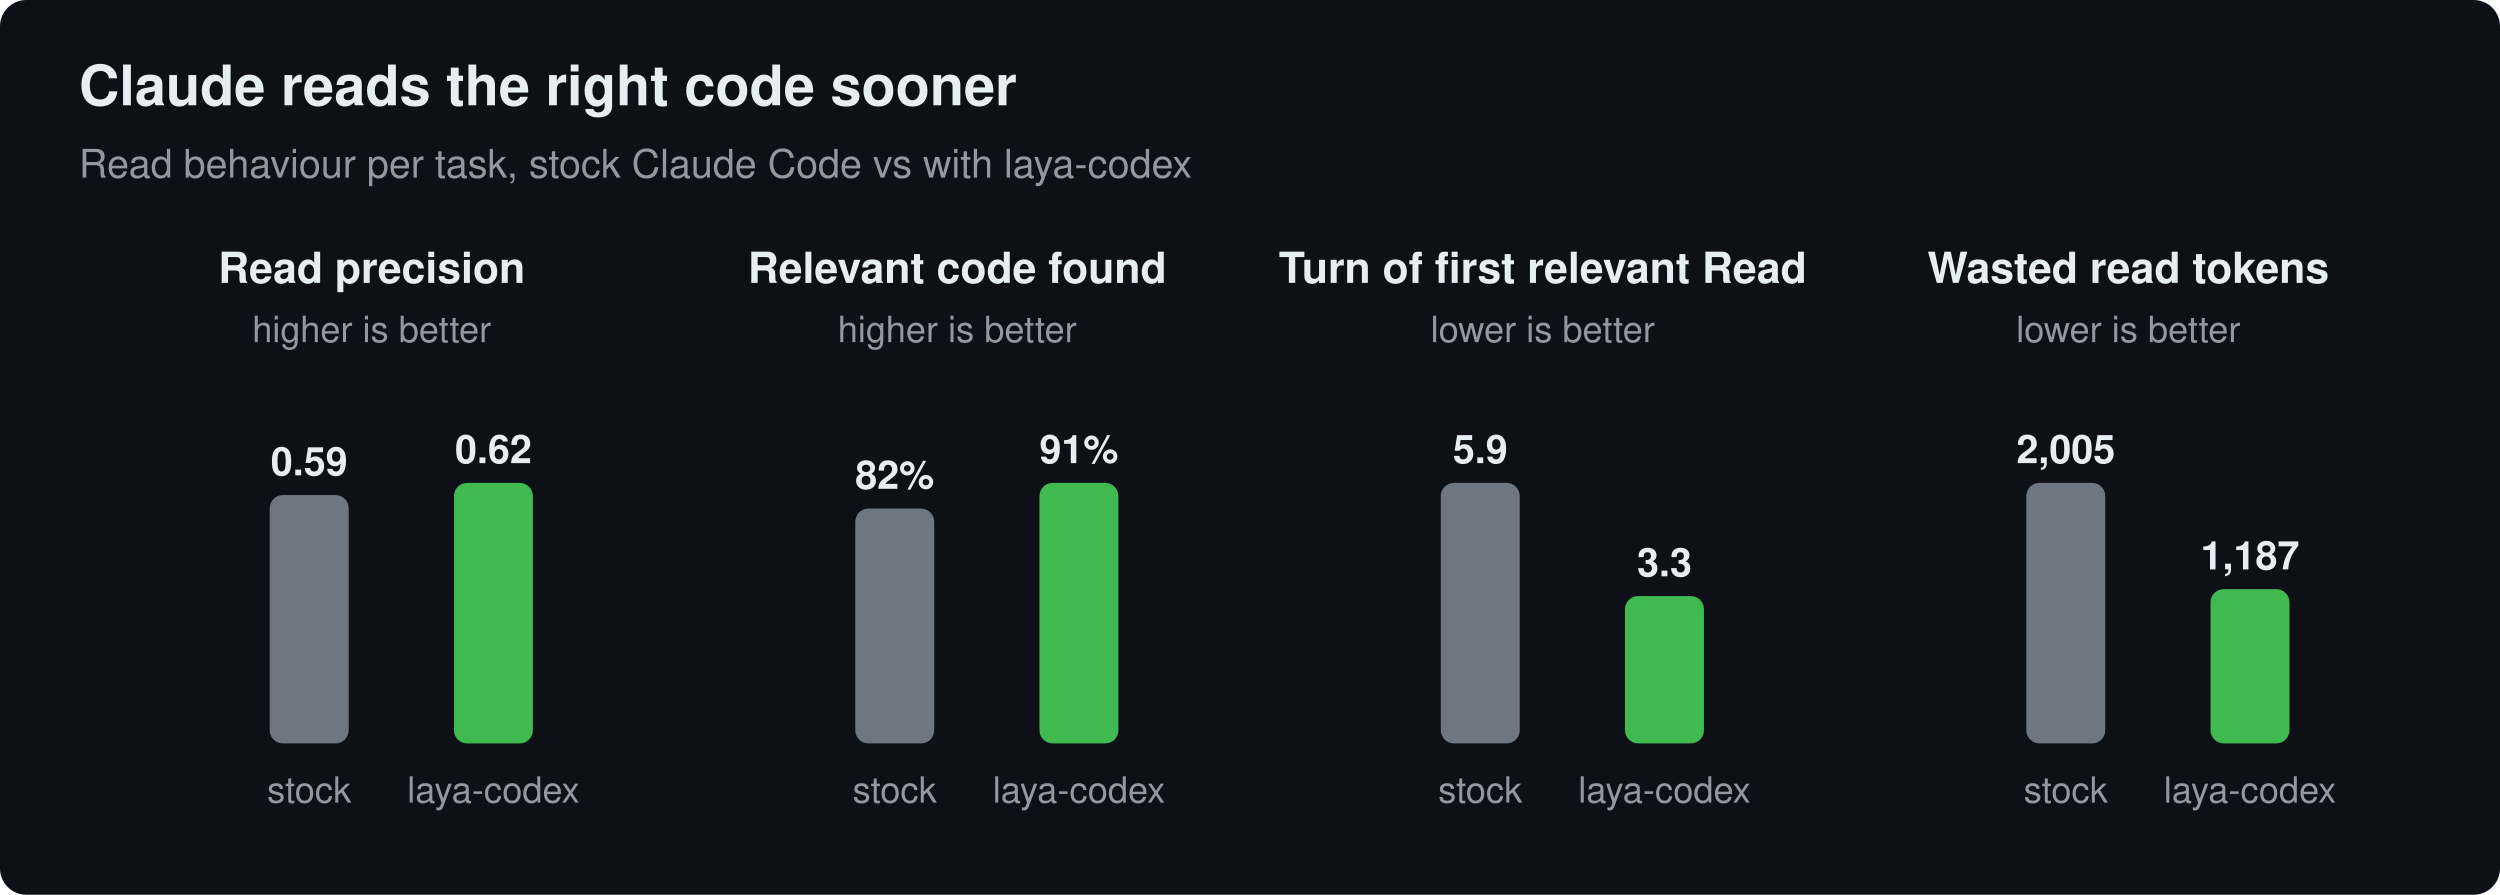
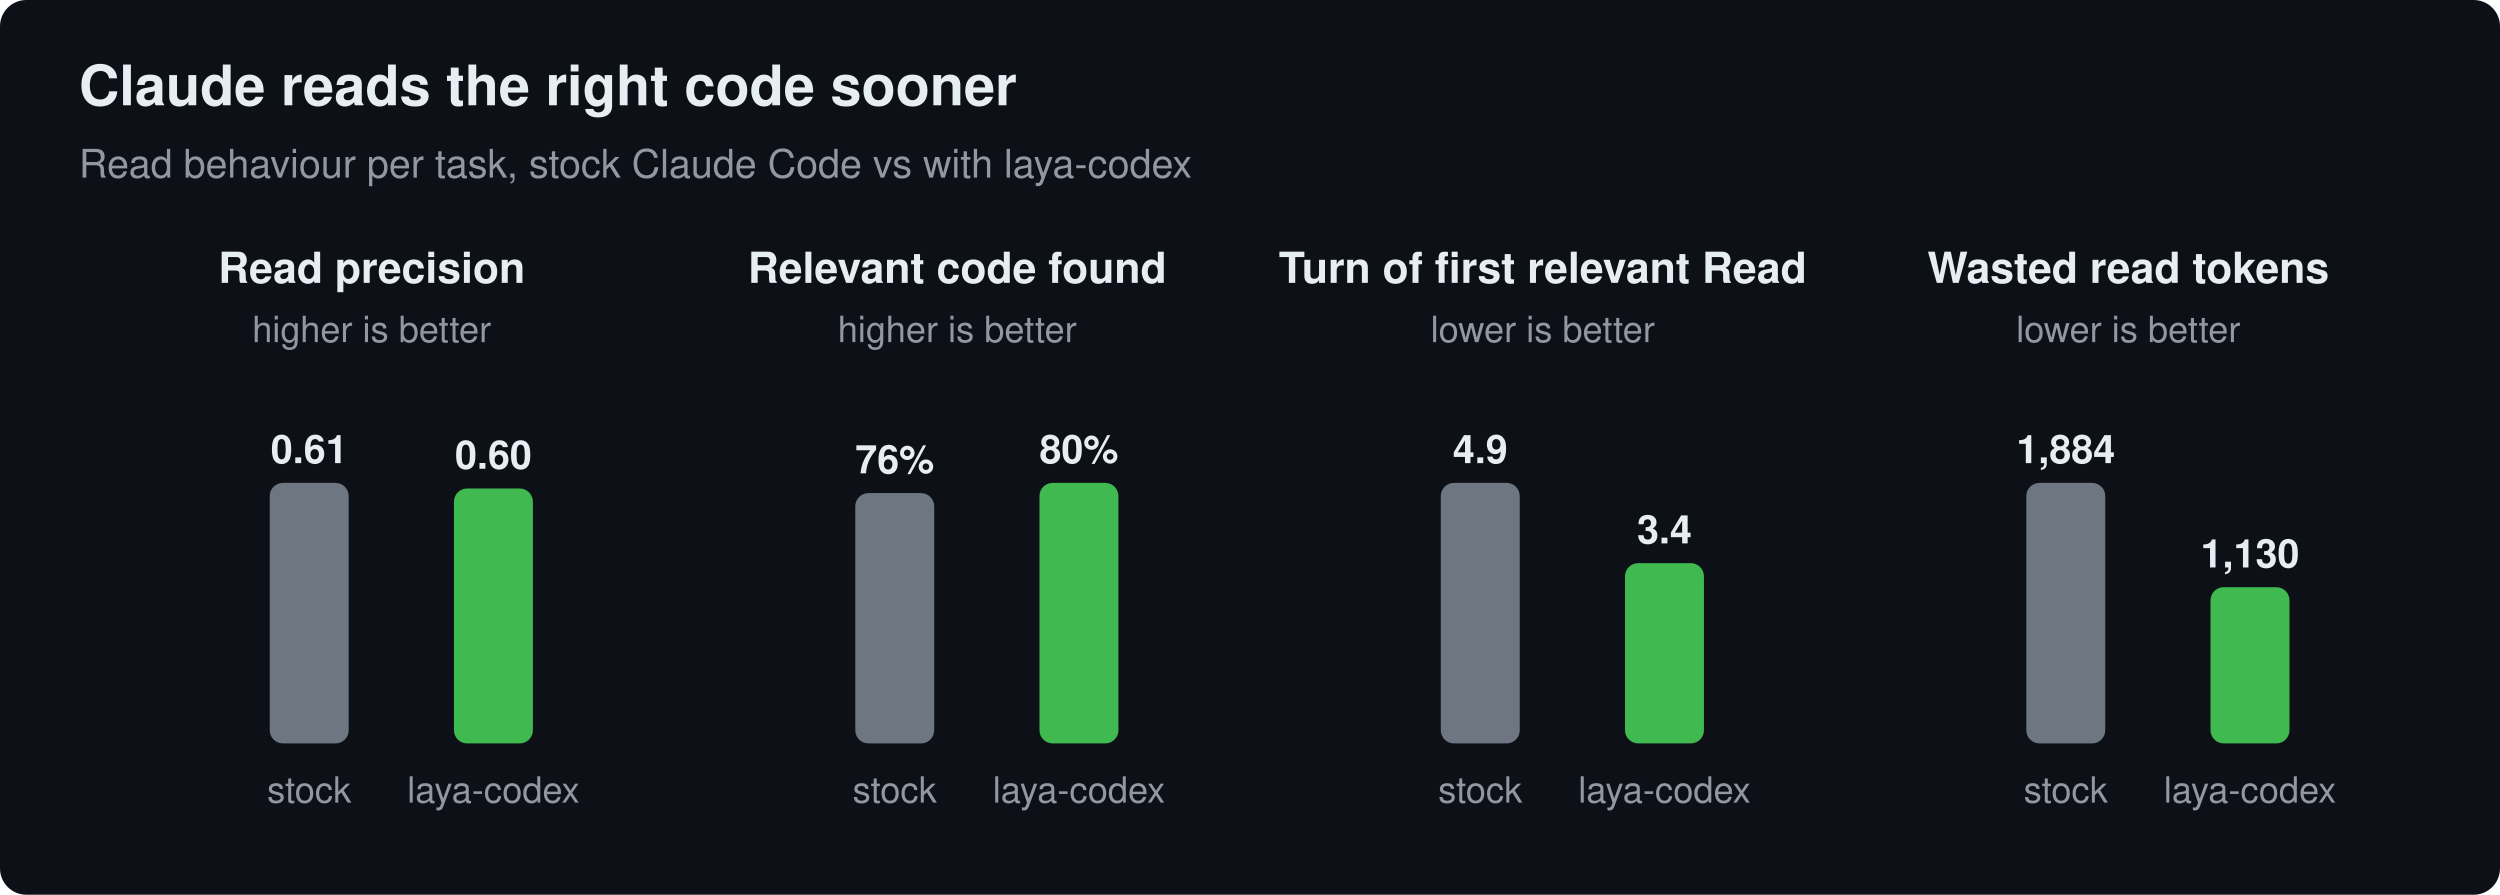
<svg xmlns="http://www.w3.org/2000/svg" width="760" height="272" viewBox="0 0 760 272" role="img" aria-label="laya-codex benchmark: read behaviour">
  <rect width="760" height="272" rx="8" fill="#0d1117" />
  <text x="24.0" y="32.0" font-family="-apple-system,BlinkMacSystemFont,'Segoe UI',Helvetica,Arial,sans-serif" font-size="17" fill="#e6edf3" text-anchor="start" font-weight="600">Claude reads the right code sooner</text>
  <text x="24.0" y="54.0" font-family="-apple-system,BlinkMacSystemFont,'Segoe UI',Helvetica,Arial,sans-serif" font-size="12" fill="#9198a1" text-anchor="start" font-weight="normal">Read behaviour per task, stock Claude Code vs with laya-codex</text>
  <text x="113.0" y="86.0" font-family="-apple-system,BlinkMacSystemFont,'Segoe UI',Helvetica,Arial,sans-serif" font-size="13" fill="#e6edf3" text-anchor="middle" font-weight="600">Read precision</text>
  <text x="113.0" y="104.0" font-family="-apple-system,BlinkMacSystemFont,'Segoe UI',Helvetica,Arial,sans-serif" font-size="11" fill="#9198a1" text-anchor="middle" font-weight="normal">higher is better</text>
-   <rect x="82.0" y="150.5" width="24" height="75.5" rx="4" fill="#6e7681" />
-   <text x="94.0" y="144.5" font-family="-apple-system,BlinkMacSystemFont,'Segoe UI',Helvetica,Arial,sans-serif" font-size="12" fill="#e6edf3" text-anchor="middle" font-weight="600">0.59</text>
+   <rect x="82.0" y="146.8" width="24" height="79.2" rx="4" fill="#6e7681" />
+   <text x="94.0" y="140.8" font-family="-apple-system,BlinkMacSystemFont,'Segoe UI',Helvetica,Arial,sans-serif" font-size="12" fill="#e6edf3" text-anchor="middle" font-weight="600">0.61</text>
  <text x="94.0" y="244.0" font-family="-apple-system,BlinkMacSystemFont,'Segoe UI',Helvetica,Arial,sans-serif" font-size="11" fill="#9198a1" text-anchor="middle" font-weight="normal">stock</text>
-   <rect x="138.0" y="146.8" width="24" height="79.2" rx="4" fill="#3fb950" />
-   <text x="150.0" y="140.8" font-family="-apple-system,BlinkMacSystemFont,'Segoe UI',Helvetica,Arial,sans-serif" font-size="12" fill="#e6edf3" text-anchor="middle" font-weight="600">0.62</text>
+   <rect x="138.0" y="148.5" width="24" height="77.5" rx="4" fill="#3fb950" />
+   <text x="150.0" y="142.5" font-family="-apple-system,BlinkMacSystemFont,'Segoe UI',Helvetica,Arial,sans-serif" font-size="12" fill="#e6edf3" text-anchor="middle" font-weight="600">0.60</text>
  <text x="150.0" y="244.0" font-family="-apple-system,BlinkMacSystemFont,'Segoe UI',Helvetica,Arial,sans-serif" font-size="11" fill="#9198a1" text-anchor="middle" font-weight="normal">laya-codex</text>
  <text x="291.0" y="86.0" font-family="-apple-system,BlinkMacSystemFont,'Segoe UI',Helvetica,Arial,sans-serif" font-size="13" fill="#e6edf3" text-anchor="middle" font-weight="600">Relevant code found</text>
  <text x="291.0" y="104.0" font-family="-apple-system,BlinkMacSystemFont,'Segoe UI',Helvetica,Arial,sans-serif" font-size="11" fill="#9198a1" text-anchor="middle" font-weight="normal">higher is better</text>
-   <rect x="260.0" y="154.6" width="24" height="71.4" rx="4" fill="#6e7681" />
-   <text x="272.0" y="148.6" font-family="-apple-system,BlinkMacSystemFont,'Segoe UI',Helvetica,Arial,sans-serif" font-size="12" fill="#e6edf3" text-anchor="middle" font-weight="600">82%</text>
+   <rect x="260.0" y="149.9" width="24" height="76.1" rx="4" fill="#6e7681" />
+   <text x="272.0" y="143.9" font-family="-apple-system,BlinkMacSystemFont,'Segoe UI',Helvetica,Arial,sans-serif" font-size="12" fill="#e6edf3" text-anchor="middle" font-weight="600">76%</text>
  <text x="272.0" y="244.0" font-family="-apple-system,BlinkMacSystemFont,'Segoe UI',Helvetica,Arial,sans-serif" font-size="11" fill="#9198a1" text-anchor="middle" font-weight="normal">stock</text>
  <rect x="316.0" y="146.8" width="24" height="79.2" rx="4" fill="#3fb950" />
-   <text x="328.0" y="140.8" font-family="-apple-system,BlinkMacSystemFont,'Segoe UI',Helvetica,Arial,sans-serif" font-size="12" fill="#e6edf3" text-anchor="middle" font-weight="600">91%</text>
+   <text x="328.0" y="140.8" font-family="-apple-system,BlinkMacSystemFont,'Segoe UI',Helvetica,Arial,sans-serif" font-size="12" fill="#e6edf3" text-anchor="middle" font-weight="600">80%</text>
  <text x="328.0" y="244.0" font-family="-apple-system,BlinkMacSystemFont,'Segoe UI',Helvetica,Arial,sans-serif" font-size="11" fill="#9198a1" text-anchor="middle" font-weight="normal">laya-codex</text>
  <text x="469.0" y="86.0" font-family="-apple-system,BlinkMacSystemFont,'Segoe UI',Helvetica,Arial,sans-serif" font-size="13" fill="#e6edf3" text-anchor="middle" font-weight="600">Turn of first relevant Read</text>
  <text x="469.0" y="104.0" font-family="-apple-system,BlinkMacSystemFont,'Segoe UI',Helvetica,Arial,sans-serif" font-size="11" fill="#9198a1" text-anchor="middle" font-weight="normal">lower is better</text>
  <rect x="438.0" y="146.8" width="24" height="79.2" rx="4" fill="#6e7681" />
-   <text x="450.0" y="140.8" font-family="-apple-system,BlinkMacSystemFont,'Segoe UI',Helvetica,Arial,sans-serif" font-size="12" fill="#e6edf3" text-anchor="middle" font-weight="600">5.9</text>
+   <text x="450.0" y="140.8" font-family="-apple-system,BlinkMacSystemFont,'Segoe UI',Helvetica,Arial,sans-serif" font-size="12" fill="#e6edf3" text-anchor="middle" font-weight="600">4.9</text>
  <text x="450.0" y="244.0" font-family="-apple-system,BlinkMacSystemFont,'Segoe UI',Helvetica,Arial,sans-serif" font-size="11" fill="#9198a1" text-anchor="middle" font-weight="normal">stock</text>
-   <rect x="494.0" y="181.2" width="24" height="44.8" rx="4" fill="#3fb950" />
-   <text x="506.0" y="175.2" font-family="-apple-system,BlinkMacSystemFont,'Segoe UI',Helvetica,Arial,sans-serif" font-size="12" fill="#e6edf3" text-anchor="middle" font-weight="600">3.3</text>
+   <rect x="494.0" y="171.2" width="24" height="54.8" rx="4" fill="#3fb950" />
+   <text x="506.0" y="165.2" font-family="-apple-system,BlinkMacSystemFont,'Segoe UI',Helvetica,Arial,sans-serif" font-size="12" fill="#e6edf3" text-anchor="middle" font-weight="600">3.4</text>
  <text x="506.0" y="244.0" font-family="-apple-system,BlinkMacSystemFont,'Segoe UI',Helvetica,Arial,sans-serif" font-size="11" fill="#9198a1" text-anchor="middle" font-weight="normal">laya-codex</text>
  <text x="647.0" y="86.0" font-family="-apple-system,BlinkMacSystemFont,'Segoe UI',Helvetica,Arial,sans-serif" font-size="13" fill="#e6edf3" text-anchor="middle" font-weight="600">Wasted read tokens</text>
  <text x="647.0" y="104.0" font-family="-apple-system,BlinkMacSystemFont,'Segoe UI',Helvetica,Arial,sans-serif" font-size="11" fill="#9198a1" text-anchor="middle" font-weight="normal">lower is better</text>
  <rect x="616.0" y="146.8" width="24" height="79.2" rx="4" fill="#6e7681" />
-   <text x="628.0" y="140.8" font-family="-apple-system,BlinkMacSystemFont,'Segoe UI',Helvetica,Arial,sans-serif" font-size="12" fill="#e6edf3" text-anchor="middle" font-weight="600">2,005</text>
+   <text x="628.0" y="140.8" font-family="-apple-system,BlinkMacSystemFont,'Segoe UI',Helvetica,Arial,sans-serif" font-size="12" fill="#e6edf3" text-anchor="middle" font-weight="600">1,884</text>
  <text x="628.0" y="244.0" font-family="-apple-system,BlinkMacSystemFont,'Segoe UI',Helvetica,Arial,sans-serif" font-size="11" fill="#9198a1" text-anchor="middle" font-weight="normal">stock</text>
-   <rect x="672.0" y="179.1" width="24" height="46.9" rx="4" fill="#3fb950" />
-   <text x="684.0" y="173.1" font-family="-apple-system,BlinkMacSystemFont,'Segoe UI',Helvetica,Arial,sans-serif" font-size="12" fill="#e6edf3" text-anchor="middle" font-weight="600">1,187</text>
+   <rect x="672.0" y="178.5" width="24" height="47.5" rx="4" fill="#3fb950" />
+   <text x="684.0" y="172.5" font-family="-apple-system,BlinkMacSystemFont,'Segoe UI',Helvetica,Arial,sans-serif" font-size="12" fill="#e6edf3" text-anchor="middle" font-weight="600">1,130</text>
  <text x="684.0" y="244.0" font-family="-apple-system,BlinkMacSystemFont,'Segoe UI',Helvetica,Arial,sans-serif" font-size="11" fill="#9198a1" text-anchor="middle" font-weight="normal">laya-codex</text>
</svg>
